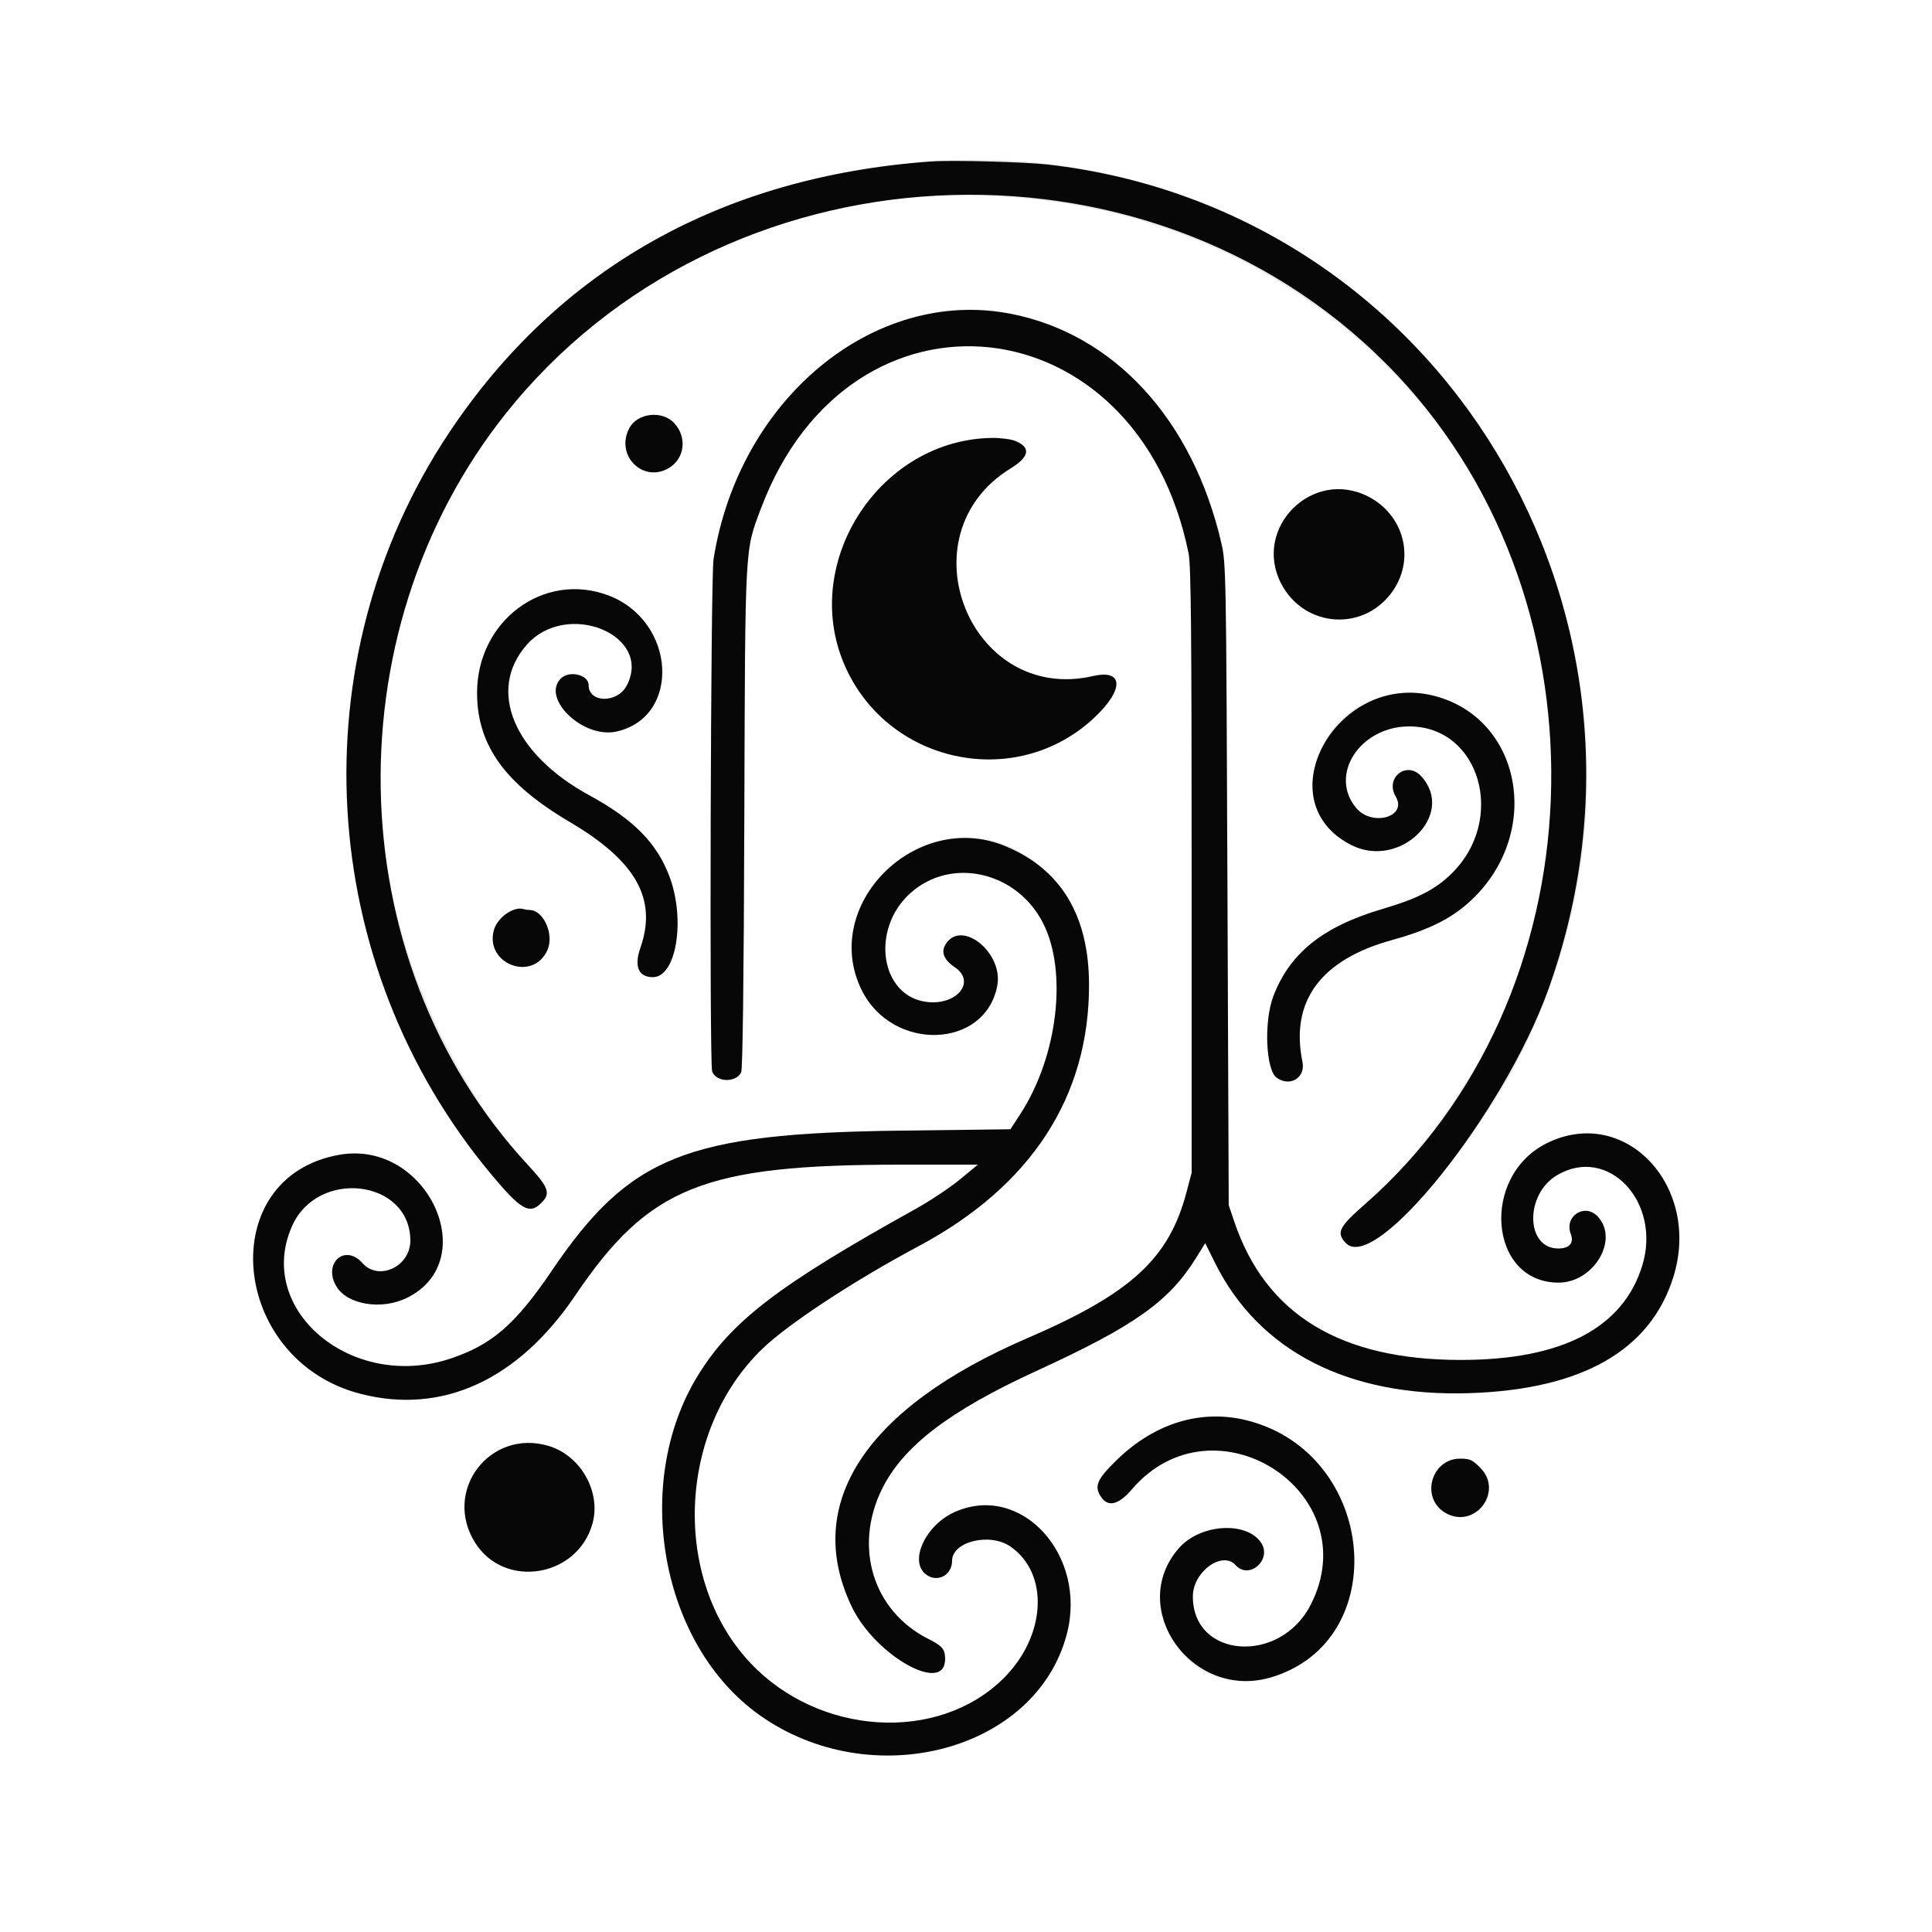
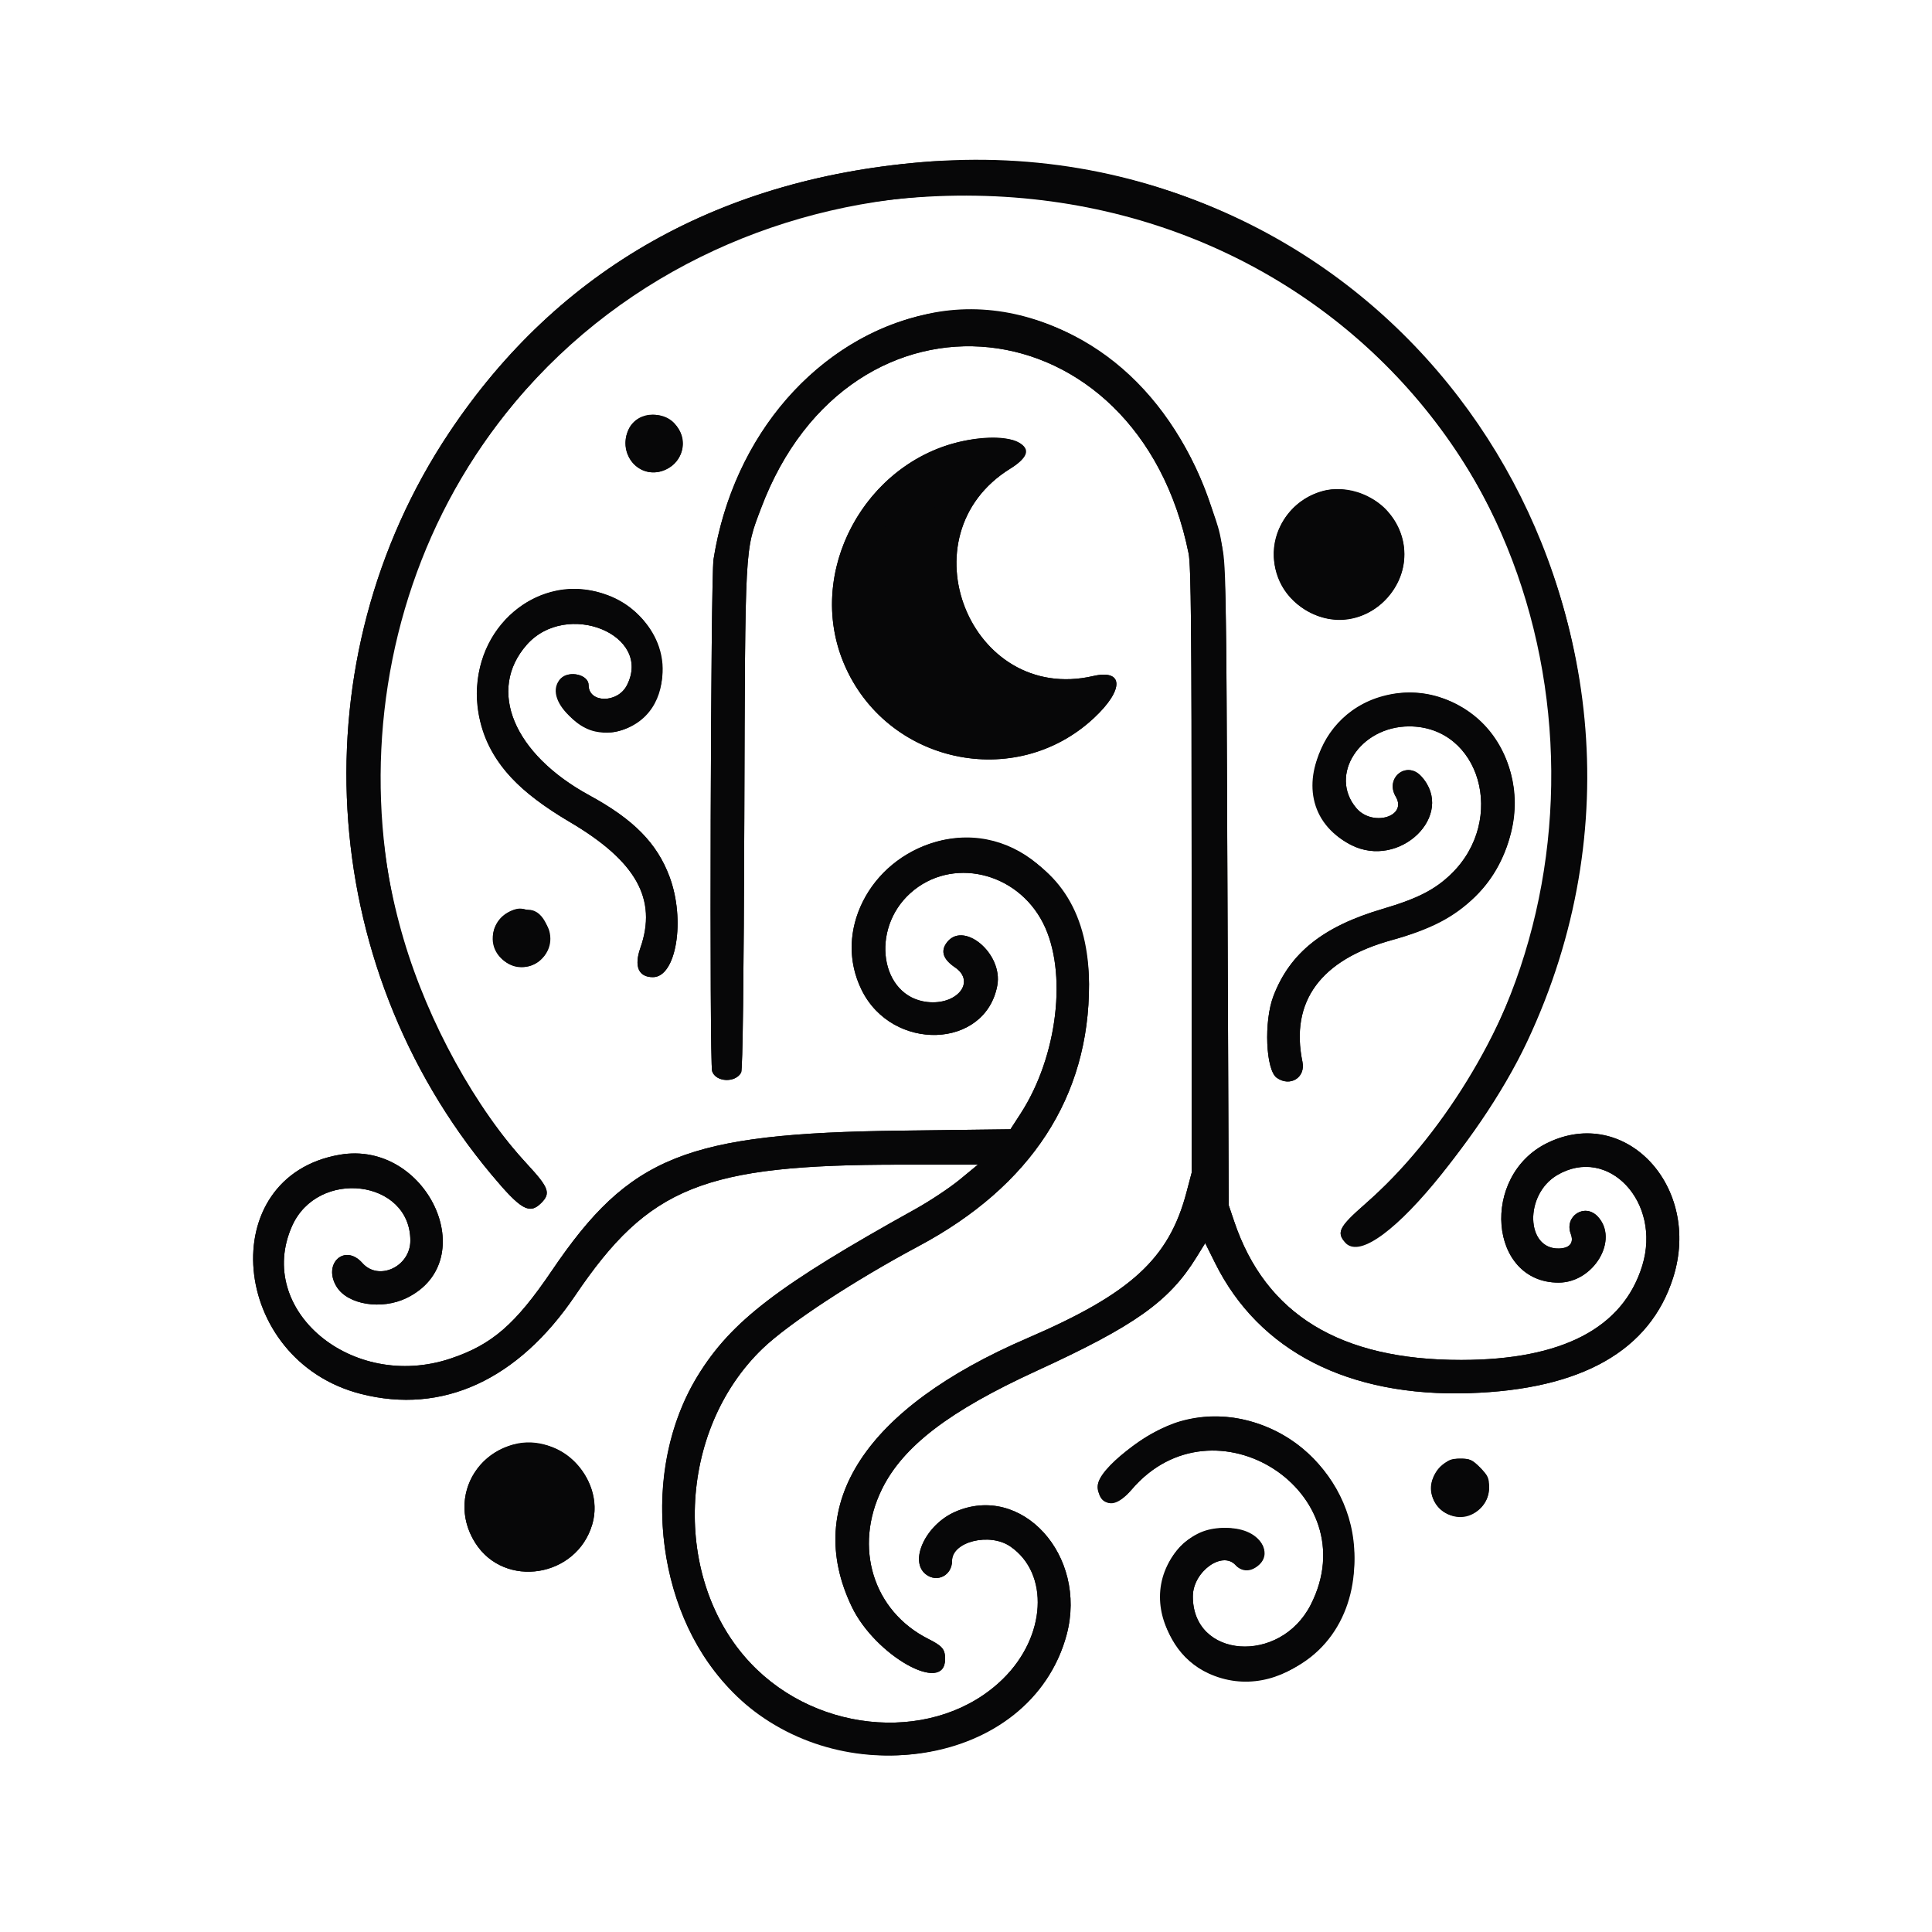
<svg xmlns="http://www.w3.org/2000/svg" xml:space="preserve" width="400" height="400">
-   <path fill="#E9E9E9" d="M192.8 33.423c-43.354 3.131-77.137 22.142-99.82 56.171-31.302 46.961-27.734 109.865 8.71 153.521 6.172 7.393 7.921 8.397 10.373 5.945 2-1.998 1.582-3.173-2.829-7.938-10.738-11.604-20.567-29.455-25.634-46.557-21.354-72.083 27.887-145.938 102.251-153.368C273.914 32.4 339.13 107.88 317.112 193.121c-5.256 20.352-18.834 42.465-34.486 56.17-5.423 4.747-6.004 5.911-4.017 8.046 4.778 5.128 27.329-19.904 37.592-41.726C357.77 127.22 289.505 26.436 192.8 33.423m-.718 31.562c-22.834 5.007-40.276 24.994-44.35 50.815-.595 3.777-.871 104.224-.291 105.987.75 2.277 4.834 2.458 6.007.27.317-.594.545-18.89.655-52.625.187-57.335.074-55.198 3.458-64.193 18.497-49.142 78.016-42.846 88.53 9.364.497 2.472.627 16.034.627 65.661v62.546l-1.076 4.074c-3.629 13.734-11.479 20.925-32.953 30.178-33.543 14.455-46.533 34.335-36.334 55.605 4.867 10.148 19.32 18.251 19.32 10.83 0-2.047-.542-2.692-3.505-4.19-11.413-5.761-15.491-18.974-9.571-31 4.368-8.871 13.938-16.19 32.008-24.479 20.376-9.346 27.466-14.382 33.099-23.51l1.818-2.942 2.066 4.151c9.089 18.253 27.608 27.721 52.642 26.911 23.22-.749 37.4-8.794 42.181-23.928 5.951-18.833-9.904-35.772-26.074-27.86-13.903 6.805-12.11 28.904 2.346 28.904 7.3 0 12.581-8.92 8.105-13.685-2.681-2.853-6.968-.083-5.579 3.601.695 1.84-.202 2.954-2.427 3.019-6.927.196-7.204-11.202-.371-15.205 10.569-6.195 21.645 5.608 17.6 18.758-3.973 12.918-16.604 19.504-37.457 19.525-25.064.026-40.531-9.408-47.032-28.692l-1.132-3.354-.266-66.379c-.296-73.891-.05-68.436-3.549-78.841-9.306-27.671-34.473-44.584-58.495-39.316m-59.785 21.583c-3.655 2.06-3.709 7.943-.093 10.326 4.171 2.75 10.013-1.18 9.087-6.115-.733-3.907-5.539-6.158-8.994-4.211m66.973 4.773c-20.375 4.444-32.49 27.157-24.55 46.026 8.709 20.698 35.484 26.518 51.796 11.261 6.241-5.84 6.151-10.122-.181-8.662-25.507 5.877-39.48-29.169-17.13-42.964 7.14-4.407.822-8.007-9.935-5.661m-3.305 9.288c-12.044 17.897-1.511 41.936 20.08 45.821l3.354.603-2.637 1.246c-32.488 15.351-54.356-31.959-22.536-48.757 3.781-1.998 3.805-1.983 1.739 1.087m78.072.975c-11.229 2.965-14.02 17.537-4.618 24.105 13.241 9.25 28.384-7.846 17.712-19.998-2.94-3.35-8.894-5.217-13.094-4.107m6.516 7.509c3.077 1.591 4.189 5.717 2.354 8.727-2.883 4.73-9.202 4.44-11.676-.534-2.679-5.392 3.772-11.062 9.322-8.193m-165.375 13.174c-12.018 2.507-19.306 15.878-15.407 28.26 2.489 7.899 7.543 13.352 18.221 19.651 13.731 8.099 18.129 15.955 14.59 26.06-1.343 3.83-.386 6.051 2.604 6.051 4.823 0 6.777-11.859 3.428-20.81-2.598-6.942-7.431-11.848-16.584-16.831-15.727-8.564-21.232-21.788-12.978-31.166 8.242-9.363 26.157-2.091 20.725 8.412-1.928 3.728-7.911 3.674-7.911-.071 0-2.159-4.006-3.107-5.75-1.361-2.806 2.805 1.755 9.813 7.137 10.968 8.981 1.927 16.419-7.977 13.172-17.542-2.797-8.239-12.364-13.473-21.247-11.621m171.132 21.83c-15.305 4.115-19.603 24.121-6.618 30.803 10.081 5.188 21.814-6.236 14.571-14.188-3.018-3.313-7.585.315-5.286 4.202 2.467 4.177-4.87 6.292-8.181 2.358-5.756-6.839.777-16.9 10.975-16.9 14.678 0 20.209 19.305 8.738 30.5-3.38 3.3-7.019 5.161-14.25 7.29-12.306 3.624-19.168 9.092-22.598 18.005-2.024 5.257-1.611 15.354.69 16.967 2.767 1.939 5.976-.055 5.309-3.298-2.575-12.535 3.752-21.154 18.517-25.226 14.057-3.877 21.771-10.836 24.675-22.256 4.335-17.053-10.293-32.625-26.542-28.257m-92.498 30.163c-13.922 3.908-21.337 18.658-15.421 30.678 6.337 12.871 25.617 12.259 28.085-.893 1.269-6.758-7.3-13.75-10.626-8.673-1.101 1.681-.488 3.285 1.865 4.885 4.378 2.976.458 7.873-5.745 7.174-9.69-1.095-11.846-15.026-3.486-22.542 8.438-7.587 22.048-4.503 27.485 6.227 5.089 10.04 3.024 27.533-4.644 39.391l-2.121 3.276-22.7.282c-44.451.552-56.167 5.254-72.253 28.996-7.542 11.131-12.394 15.335-21.007 18.205-20.356 6.784-40.478-10.04-32.791-27.418 5.315-12.013 24.485-9.681 24.507 2.982.008 5.388-6.558 8.462-9.934 4.648-3.654-4.126-8.275.142-5.324 4.918 2.3 3.721 9.329 4.843 14.501 2.313 15.862-7.761 4.204-32.751-13.836-29.66-26.203 4.487-22.864 42.564 4.342 49.522 16.883 4.317 32.541-2.872 44.387-20.383 15.236-22.522 26.573-27.078 67.39-27.079h15.975l-3.753 3.091c-2.063 1.7-6.233 4.468-9.264 6.149-28.334 15.732-38.084 23.207-45.002 34.498-11.831 19.311-9.055 48.165 6.181 64.258 22.039 23.275 62.843 17.056 70.221-10.703 4.363-16.414-9.359-31.481-23.132-25.4-6.053 2.673-9.554 10.145-6.046 12.904 2.335 1.838 5.447.251 5.447-2.777 0-3.986 7.808-5.906 12.071-2.968 8.135 5.604 7.418 18.627-1.51 27.397-13.552 13.311-38.109 11.777-52.301-3.267-16.337-17.317-15.148-48.133 2.514-65.108 5.36-5.153 18.965-14.084 32.276-21.186 23.326-12.445 35.384-30.982 35.306-54.272-.068-20.035-15.17-34.093-31.657-29.465m-87.465 14.147c-4.492 1.343-5.741 6.909-2.291 10.212 4.239 4.062 11.209-.172 9.673-5.875-.505-1.881-2.826-4.355-4.082-4.355-.354 0-.93-.088-1.281-.197-.351-.109-1.26-.012-2.019.215m137.974 105.842c-6.887 1.982-17.014 9.88-17.014 13.269 0 4.426 3.57 4.862 6.993.855 17.05-19.957 48.947.578 37.067 23.863-6.349 12.447-24.497 11.112-24.399-1.796.037-5.074 6.097-9.462 8.856-6.414 1.892 2.092 5.991.422 5.991-2.441 0-4.437-8.293-6.871-13.84-4.06-11.086 5.619-9.696 23.451 2.257 28.922 14.669 6.717 31.185-7.405 30.142-25.772-1.024-18.08-19.077-31.313-36.053-26.426m-138.892 5.068c-8.554 3.051-11.858 12.493-7.033 20.102 6.061 9.557 21.026 7.174 24.232-3.858 2.862-9.841-7.56-19.685-17.199-16.244m192.756 4.523c-2.119 2.12-2.518 4.788-1.077 7.226 3.056 5.172 11.198 2.919 11.198-3.096 0-1.999-.224-2.493-1.86-4.13-1.639-1.639-2.135-1.86-4.131-1.86s-2.493.222-4.13 1.86m-185.379 2.714c.789.409 1.856 1.435 2.37 2.279 3.886 6.37-4.833 12.887-10.141 7.581-5.211-5.21 1.151-13.283 7.771-9.86" />
+   <path fill="currentColor" d="M192.8 33.423c-43.354 3.131-77.137 22.142-99.82 56.171-31.302 46.961-27.734 109.865 8.71 153.521 6.172 7.393 7.921 8.397 10.373 5.945 2-1.998 1.582-3.173-2.829-7.938-10.738-11.604-20.567-29.455-25.634-46.557-21.354-72.083 27.887-145.938 102.251-153.368C273.914 32.4 339.13 107.88 317.112 193.121c-5.256 20.352-18.834 42.465-34.486 56.17-5.423 4.747-6.004 5.911-4.017 8.046 4.778 5.128 27.329-19.904 37.592-41.726C357.77 127.22 289.505 26.436 192.8 33.423m-.718 31.562c-22.834 5.007-40.276 24.994-44.35 50.815-.595 3.777-.871 104.224-.291 105.987.75 2.277 4.834 2.458 6.007.27.317-.594.545-18.89.655-52.625.187-57.335.074-55.198 3.458-64.193 18.497-49.142 78.016-42.846 88.53 9.364.497 2.472.627 16.034.627 65.661v62.546l-1.076 4.074c-3.629 13.734-11.479 20.925-32.953 30.178-33.543 14.455-46.533 34.335-36.334 55.605 4.867 10.148 19.32 18.251 19.32 10.83 0-2.047-.542-2.692-3.505-4.19-11.413-5.761-15.491-18.974-9.571-31 4.368-8.871 13.938-16.19 32.008-24.479 20.376-9.346 27.466-14.382 33.099-23.51l1.818-2.942 2.066 4.151c9.089 18.253 27.608 27.721 52.642 26.911 23.22-.749 37.4-8.794 42.181-23.928 5.951-18.833-9.904-35.772-26.074-27.86-13.903 6.805-12.11 28.904 2.346 28.904 7.3 0 12.581-8.92 8.105-13.685-2.681-2.853-6.968-.083-5.579 3.601.695 1.84-.202 2.954-2.427 3.019-6.927.196-7.204-11.202-.371-15.205 10.569-6.195 21.645 5.608 17.6 18.758-3.973 12.918-16.604 19.504-37.457 19.525-25.064.026-40.531-9.408-47.032-28.692l-1.132-3.354-.266-66.379c-.296-73.891-.05-68.436-3.549-78.841-9.306-27.671-34.473-44.584-58.495-39.316m-59.785 21.583c-3.655 2.06-3.709 7.943-.093 10.326 4.171 2.75 10.013-1.18 9.087-6.115-.733-3.907-5.539-6.158-8.994-4.211m66.973 4.773c-20.375 4.444-32.49 27.157-24.55 46.026 8.709 20.698 35.484 26.518 51.796 11.261 6.241-5.84 6.151-10.122-.181-8.662-25.507 5.877-39.48-29.169-17.13-42.964 7.14-4.407.822-8.007-9.935-5.661m-3.305 9.288c-12.044 17.897-1.511 41.936 20.08 45.821l3.354.603-2.637 1.246c-32.488 15.351-54.356-31.959-22.536-48.757 3.781-1.998 3.805-1.983 1.739 1.087m78.072.975c-11.229 2.965-14.02 17.537-4.618 24.105 13.241 9.25 28.384-7.846 17.712-19.998-2.94-3.35-8.894-5.217-13.094-4.107m6.516 7.509c3.077 1.591 4.189 5.717 2.354 8.727-2.883 4.73-9.202 4.44-11.676-.534-2.679-5.392 3.772-11.062 9.322-8.193m-165.375 13.174c-12.018 2.507-19.306 15.878-15.407 28.26 2.489 7.899 7.543 13.352 18.221 19.651 13.731 8.099 18.129 15.955 14.59 26.06-1.343 3.83-.386 6.051 2.604 6.051 4.823 0 6.777-11.859 3.428-20.81-2.598-6.942-7.431-11.848-16.584-16.831-15.727-8.564-21.232-21.788-12.978-31.166 8.242-9.363 26.157-2.091 20.725 8.412-1.928 3.728-7.911 3.674-7.911-.071 0-2.159-4.006-3.107-5.75-1.361-2.806 2.805 1.755 9.813 7.137 10.968 8.981 1.927 16.419-7.977 13.172-17.542-2.797-8.239-12.364-13.473-21.247-11.621m171.132 21.83c-15.305 4.115-19.603 24.121-6.618 30.803 10.081 5.188 21.814-6.236 14.571-14.188-3.018-3.313-7.585.315-5.286 4.202 2.467 4.177-4.87 6.292-8.181 2.358-5.756-6.839.777-16.9 10.975-16.9 14.678 0 20.209 19.305 8.738 30.5-3.38 3.3-7.019 5.161-14.25 7.29-12.306 3.624-19.168 9.092-22.598 18.005-2.024 5.257-1.611 15.354.69 16.967 2.767 1.939 5.976-.055 5.309-3.298-2.575-12.535 3.752-21.154 18.517-25.226 14.057-3.877 21.771-10.836 24.675-22.256 4.335-17.053-10.293-32.625-26.542-28.257m-92.498 30.163c-13.922 3.908-21.337 18.658-15.421 30.678 6.337 12.871 25.617 12.259 28.085-.893 1.269-6.758-7.3-13.75-10.626-8.673-1.101 1.681-.488 3.285 1.865 4.885 4.378 2.976.458 7.873-5.745 7.174-9.69-1.095-11.846-15.026-3.486-22.542 8.438-7.587 22.048-4.503 27.485 6.227 5.089 10.04 3.024 27.533-4.644 39.391l-2.121 3.276-22.7.282c-44.451.552-56.167 5.254-72.253 28.996-7.542 11.131-12.394 15.335-21.007 18.205-20.356 6.784-40.478-10.04-32.791-27.418 5.315-12.013 24.485-9.681 24.507 2.982.008 5.388-6.558 8.462-9.934 4.648-3.654-4.126-8.275.142-5.324 4.918 2.3 3.721 9.329 4.843 14.501 2.313 15.862-7.761 4.204-32.751-13.836-29.66-26.203 4.487-22.864 42.564 4.342 49.522 16.883 4.317 32.541-2.872 44.387-20.383 15.236-22.522 26.573-27.078 67.39-27.079h15.975l-3.753 3.091c-2.063 1.7-6.233 4.468-9.264 6.149-28.334 15.732-38.084 23.207-45.002 34.498-11.831 19.311-9.055 48.165 6.181 64.258 22.039 23.275 62.843 17.056 70.221-10.703 4.363-16.414-9.359-31.481-23.132-25.4-6.053 2.673-9.554 10.145-6.046 12.904 2.335 1.838 5.447.251 5.447-2.777 0-3.986 7.808-5.906 12.071-2.968 8.135 5.604 7.418 18.627-1.51 27.397-13.552 13.311-38.109 11.777-52.301-3.267-16.337-17.317-15.148-48.133 2.514-65.108 5.36-5.153 18.965-14.084 32.276-21.186 23.326-12.445 35.384-30.982 35.306-54.272-.068-20.035-15.17-34.093-31.657-29.465m-87.465 14.147c-4.492 1.343-5.741 6.909-2.291 10.212 4.239 4.062 11.209-.172 9.673-5.875-.505-1.881-2.826-4.355-4.082-4.355-.354 0-.93-.088-1.281-.197-.351-.109-1.26-.012-2.019.215m137.974 105.842c-6.887 1.982-17.014 9.88-17.014 13.269 0 4.426 3.57 4.862 6.993.855 17.05-19.957 48.947.578 37.067 23.863-6.349 12.447-24.497 11.112-24.399-1.796.037-5.074 6.097-9.462 8.856-6.414 1.892 2.092 5.991.422 5.991-2.441 0-4.437-8.293-6.871-13.84-4.06-11.086 5.619-9.696 23.451 2.257 28.922 14.669 6.717 31.185-7.405 30.142-25.772-1.024-18.08-19.077-31.313-36.053-26.426m-138.892 5.068c-8.554 3.051-11.858 12.493-7.033 20.102 6.061 9.557 21.026 7.174 24.232-3.858 2.862-9.841-7.56-19.685-17.199-16.244m192.756 4.523c-2.119 2.12-2.518 4.788-1.077 7.226 3.056 5.172 11.198 2.919 11.198-3.096 0-1.999-.224-2.493-1.86-4.13-1.639-1.639-2.135-1.86-4.131-1.86s-2.493.222-4.13 1.86m-185.379 2.714c.789.409 1.856 1.435 2.37 2.279 3.886 6.37-4.833 12.887-10.141 7.581-5.211-5.21 1.151-13.283 7.771-9.86" />
  <path fill="#070708" d="M217.003 34.07c81.303 9.378 131.715 92.624 103.511 170.927-9.235 25.635-35.831 58.856-41.904 52.34-1.987-2.135-1.406-3.299 4.017-8.046 48.562-42.518 51.733-123.647 6.707-171.555-48.911-52.04-136.492-49.416-182.647 5.474-38.144 45.361-37.017 115.159 2.548 157.913 4.411 4.766 4.829 5.94 2.829 7.938-2.451 2.452-4.201 1.447-10.373-5.945-36.444-43.657-40.012-106.561-8.71-153.521 22.683-34.029 56.465-53.04 99.82-56.171 4.209-.305 19.491.104 24.202.646" />
  <path fill="#070708" d="M209.172 64.955c21.449 4.125 37.765 21.859 43.69 47.49.979 4.227 1.003 5.645 1.263 70.694l.266 66.379 1.132 3.354c6.501 19.284 21.968 28.719 47.032 28.692 20.854-.021 33.484-6.607 37.457-19.525 4.045-13.149-7.03-24.953-17.6-18.758-6.833 4.003-6.556 15.401.371 15.205 2.225-.064 3.122-1.179 2.427-3.019-1.389-3.684 2.898-6.453 5.579-3.601 4.476 4.765-.806 13.685-8.105 13.685-14.456 0-16.249-22.1-2.346-28.904 16.17-7.912 32.025 9.027 26.074 27.86-4.78 15.134-18.961 23.179-42.181 23.928-25.033.81-43.553-8.658-52.642-26.911l-2.066-4.151-1.818 2.942c-5.633 9.128-12.723 14.164-33.099 23.51-18.07 8.289-27.64 15.608-32.008 24.479-5.92 12.026-1.842 25.239 9.571 31 2.964 1.498 3.505 2.144 3.505 4.19 0 7.421-14.453-.682-19.32-10.83-10.198-21.271 2.792-41.15 36.334-55.605 21.475-9.253 29.324-16.443 32.953-30.178l1.076-4.074v-62.546c0-49.626-.13-63.189-.627-65.661-10.514-52.21-70.033-58.505-88.53-9.364-3.385 8.995-3.271 6.858-3.458 64.193-.11 33.735-.338 52.031-.655 52.625-1.173 2.188-5.257 2.008-6.007-.27-.58-1.763-.304-102.209.291-105.987 5.236-33.188 33.145-56.285 61.441-50.842M139.666 87.679c2.602 2.912 2.076 7.231-1.115 9.178-5.346 3.258-11.209-2.503-8.29-8.147 1.681-3.252 6.907-3.825 9.405-1.031" />
  <path fill="#070708" d="M210.25 91.308c3.241 1.354 2.891 3.264-1.045 5.694-22.351 13.795-8.377 48.841 17.13 42.964 6.332-1.46 6.422 2.822.181 8.662-16.312 15.257-43.087 9.437-51.796-11.261-8.94-21.247 7.6-46.422 30.677-46.691 1.789-.021 3.971.262 4.853.632" />
  <path fill="#070708" d="M194.227 99.541c-31.82 16.798-9.953 64.108 22.536 48.757l2.637-1.246-3.354-.603c-21.591-3.885-32.125-27.924-20.08-45.821 2.065-3.069 2.041-3.084-1.739-1.087M283.216 102.775c7.36 3.73 9.788 12.633 5.286 19.371-5.816 8.703-18.418 7.983-23.247-1.325-5.955-11.483 6.405-23.902 17.961-18.046" />
  <path fill="#070708" d="M274.478 108.834c-3.055 1.237-4.704 5.538-3.247 8.472 2.474 4.975 8.793 5.265 11.676.534 3.217-5.274-2.514-11.398-8.429-9.006M125.917 123.261c14 5.238 15.214 25.199 1.715 28.195-6.864 1.523-15.647-6.843-11.517-10.974 1.744-1.746 5.75-.797 5.75 1.361 0 3.745 5.983 3.798 7.911.071 5.432-10.502-12.483-17.775-20.725-8.412-8.254 9.377-2.749 22.601 12.978 31.166 9.153 4.983 13.986 9.889 16.584 16.831 3.349 8.951 1.395 20.81-3.428 20.81-2.989 0-3.946-2.222-2.604-6.051 3.539-10.105-.859-17.961-14.59-26.06-13.482-7.954-19.179-15.869-19.215-26.693-.046-14.946 13.766-25.248 27.141-20.244M297.026 144.093c17.764 4.627 22.293 27.622 8.21 41.676-4.137 4.125-8.94 6.622-17.06 8.861-14.765 4.072-21.092 12.69-18.517 25.226.667 3.243-2.542 5.237-5.309 3.298-2.302-1.613-2.715-11.71-.69-16.967 3.43-8.913 10.292-14.381 22.598-18.005 7.231-2.129 10.87-3.99 14.25-7.29 11.471-11.195 5.939-30.5-8.738-30.5-10.197 0-16.73 10.061-10.975 16.9 3.311 3.935 10.647 1.819 8.181-2.358-2.299-3.887 2.269-7.515 5.286-4.202 7.243 7.952-4.49 19.375-14.571 14.188-17.893-9.21-2.79-36.069 17.335-30.827" />
  <path fill="#070708" d="M208.043 175.144c11.546 4.732 17.379 14.308 17.427 28.603.078 23.29-11.98 41.827-35.306 54.272-13.311 7.102-26.917 16.032-32.276 21.186-17.662 16.976-18.851 47.791-2.514 65.108 14.192 15.044 38.749 16.577 52.301 3.267 8.928-8.771 9.645-21.794 1.51-27.397-4.264-2.938-12.071-1.019-12.071 2.968 0 3.028-3.112 4.615-5.447 2.777-3.508-2.76-.006-10.231 6.046-12.904 13.772-6.081 27.495 8.986 23.132 25.4-6.439 24.227-40.546 33.118-63.68 16.604-20.357-14.533-26.397-47.84-12.723-70.159 6.918-11.291 16.668-18.766 45.002-34.498 3.031-1.682 7.201-4.449 9.264-6.149l3.753-3.091h-15.975c-40.817.001-52.154 4.557-67.39 27.079-11.846 17.511-27.504 24.7-44.387 20.383-27.207-6.958-30.545-45.035-4.342-49.522 18.04-3.091 29.698 21.899 13.836 29.66-5.172 2.53-12.201 1.408-14.501-2.313-2.952-4.776 1.669-9.044 5.324-4.918 3.375 3.813 9.942.739 9.934-4.648-.022-12.663-19.192-14.995-24.507-2.982-7.687 17.378 12.434 34.202 32.791 27.418 8.613-2.87 13.465-7.074 21.007-18.205 16.086-23.742 27.802-28.444 72.253-28.996l22.7-.282 2.121-3.276c7.668-11.858 9.732-29.352 4.644-39.391-5.437-10.73-19.046-13.814-27.485-6.227-8.359 7.516-6.204 21.447 3.486 22.542 6.204.699 10.124-4.198 5.745-7.174-2.354-1.6-2.966-3.204-1.865-4.885 3.326-5.077 11.895 1.915 10.626 8.673-2.468 13.151-21.748 13.764-28.085.893-8.606-17.486 11.188-37.386 29.652-29.816M109.647 188.41c2.887 0 5.12 5.046 3.677 8.308-2.948 6.663-13.015 2.889-11.071-4.149.712-2.577 4.089-4.984 6.113-4.355.351.108.928.196 1.281.196M258.24 294.096c26.824 6.789 30.342 45.783 4.8 53.207-16.307 4.743-29.84-14.386-18.951-26.786 4.355-4.958 13.843-5.637 16.943-1.208 2.453 3.501-2.362 7.882-5.207 4.737-2.76-3.048-8.819 1.34-8.856 6.414-.098 12.908 18.051 14.243 24.399 1.796 11.88-23.285-20.018-43.82-37.067-23.863-2.658 3.113-4.821 3.684-6.246 1.647-1.603-2.284-1.037-3.657 3.207-7.799 7.824-7.635 17.479-10.551 26.978-8.145" />
  <path fill="#070708" d="M113.586 299.368c6.693 1.987 10.956 9.63 9.043 16.212-3.207 11.032-18.172 13.415-24.232 3.858-6.814-10.744 2.986-23.693 15.189-20.07M306.445 303.86c4.976 4.975-1.169 12.915-7.227 9.338-5.171-3.055-2.918-11.198 3.096-11.198 1.997 0 2.493.222 4.131 1.86" />
  <path fill="#070708" d="M106.227 306.754c-5.466 3.331-3.296 11.541 3.051 11.541 5.412 0 8.572-5.059 5.898-9.441-1.79-2.938-5.969-3.917-8.949-2.1" />
</svg>
